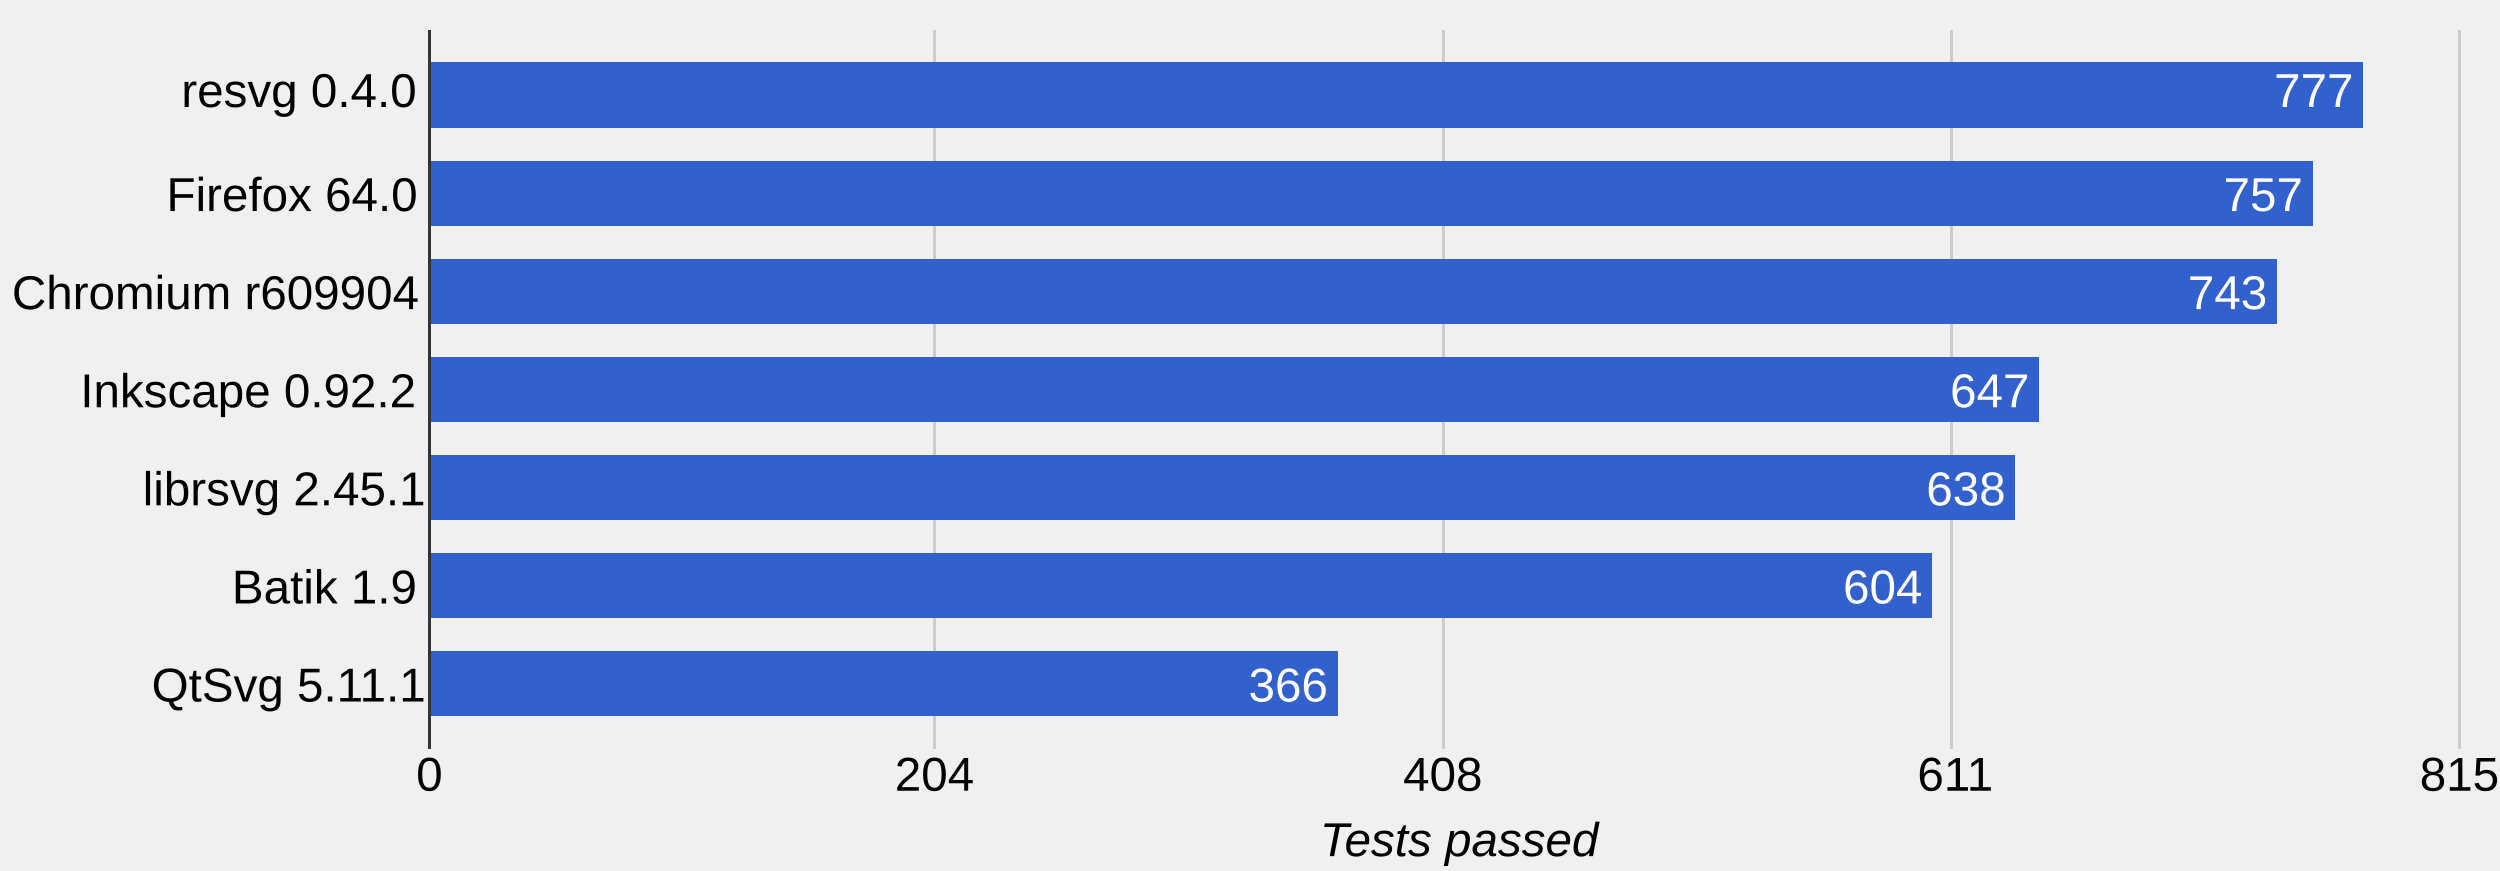
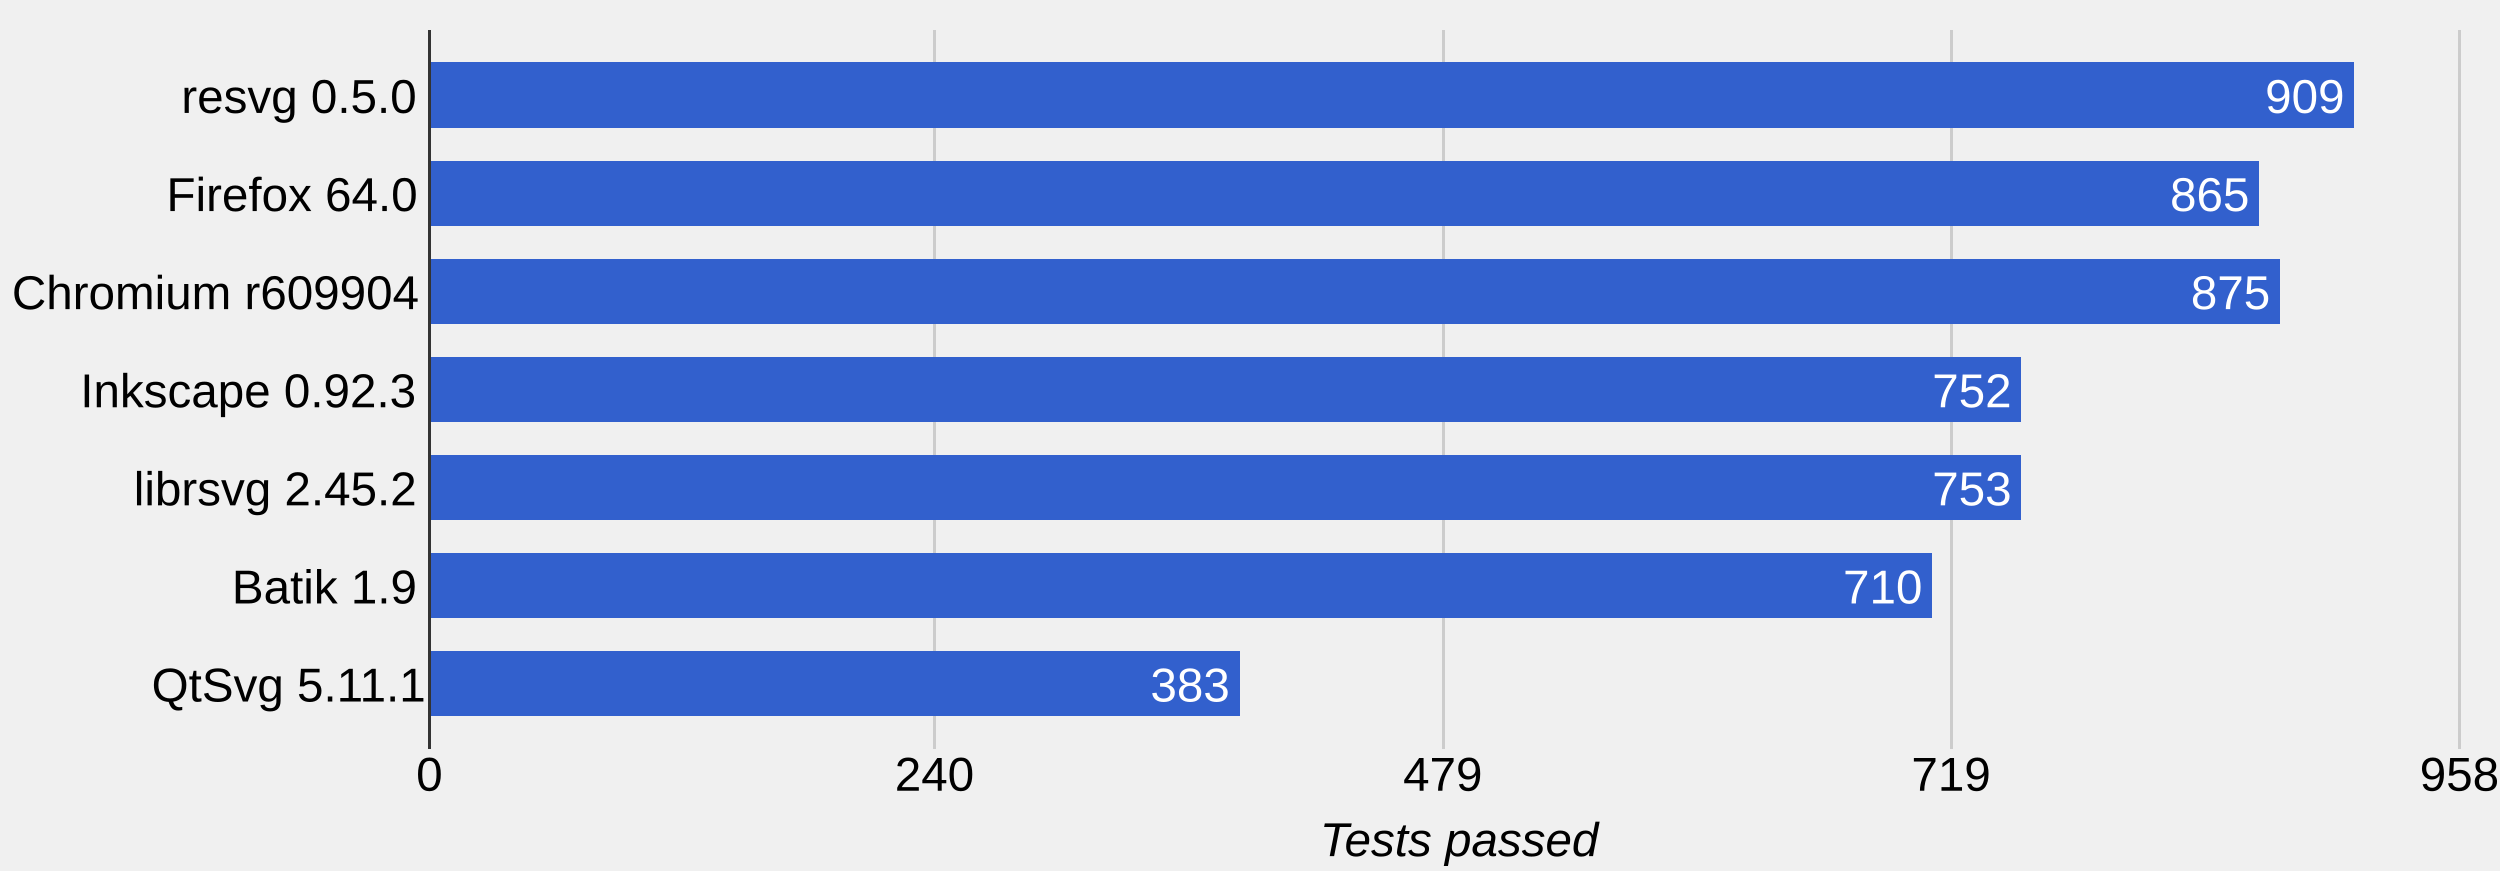
<svg xmlns="http://www.w3.org/2000/svg" height="293" shape-rendering="crispEdges" width="841">
-   <text font-family="Arial" font-size="16" x="61" y="36">resvg 0.4.0</text>
+   <text font-family="Arial" font-size="16" x="61" y="38">resvg 0.5.0</text>
  <text font-family="Arial" font-size="16" x="56" y="71">Firefox 64.0</text>
  <text font-family="Arial" font-size="16" x="4" y="104">Chromium r609904</text>
-   <text font-family="Arial" font-size="16" x="27" y="137">Inkscape 0.92.2</text>
-   <text font-family="Arial" font-size="16" x="48" y="170">librsvg 2.45.1</text>
+   <text font-family="Arial" font-size="16" x="27" y="137">Inkscape 0.92.3</text>
+   <text font-family="Arial" font-size="16" x="45" y="170">librsvg 2.45.2</text>
  <text font-family="Arial" font-size="16" x="78" y="203">Batik 1.9</text>
  <text font-family="Arial" font-size="16" x="51" y="236">QtSvg 5.11.1</text>
  <rect fill="#ccc" height="242" width="1" x="144" y="10" />
  <text fill="#000" font-family="Arial" font-size="16" x="140" y="266">0</text>
  <rect fill="#ccc" height="242" width="1" x="314" y="10" />
-   <text fill="#000" font-family="Arial" font-size="16" x="301" y="266">204</text>
+   <text fill="#000" font-family="Arial" font-size="16" x="301" y="266">240</text>
  <rect fill="#ccc" height="242" width="1" x="485" y="10" />
-   <text fill="#000" font-family="Arial" font-size="16" x="472" y="266">408</text>
+   <text fill="#000" font-family="Arial" font-size="16" x="472" y="266">479</text>
  <rect fill="#ccc" height="242" width="1" x="656" y="10" />
-   <text fill="#000" font-family="Arial" font-size="16" x="645" y="266">611</text>
+   <text fill="#000" font-family="Arial" font-size="16" x="643" y="266">719</text>
  <rect fill="#ccc" height="242" width="1" x="827" y="10" />
-   <text fill="#000" font-family="Arial" font-size="16" x="814" y="266">815</text>
-   <rect fill="#3260cd" height="22" width="651" x="144" y="21" />
-   <text fill="#fff" font-family="Arial" font-size="16" x="765" y="36">777</text>
-   <rect fill="#3260cd" height="22" width="634" x="144" y="54" />
-   <text fill="#fff" font-family="Arial" font-size="16" x="748" y="71">757</text>
-   <rect fill="#3260cd" height="22" width="622" x="144" y="87" />
-   <text fill="#fff" font-family="Arial" font-size="16" x="736" y="104">743</text>
-   <rect fill="#3260cd" height="22" width="542" x="144" y="120" />
-   <text fill="#fff" font-family="Arial" font-size="16" x="656" y="137">647</text>
-   <rect fill="#3260cd" height="22" width="534" x="144" y="153" />
-   <text fill="#fff" font-family="Arial" font-size="16" x="648" y="170">638</text>
+   <text fill="#000" font-family="Arial" font-size="16" x="814" y="266">958</text>
+   <rect fill="#3260cd" height="22" width="648" x="144" y="21" />
+   <text fill="#fff" font-family="Arial" font-size="16" x="762" y="38">909</text>
+   <rect fill="#3260cd" height="22" width="616" x="144" y="54" />
+   <text fill="#fff" font-family="Arial" font-size="16" x="730" y="71">865</text>
+   <rect fill="#3260cd" height="22" width="623" x="144" y="87" />
+   <text fill="#fff" font-family="Arial" font-size="16" x="737" y="104">875</text>
+   <rect fill="#3260cd" height="22" width="536" x="144" y="120" />
+   <text fill="#fff" font-family="Arial" font-size="16" x="650" y="137">752</text>
+   <rect fill="#3260cd" height="22" width="536" x="144" y="153" />
+   <text fill="#fff" font-family="Arial" font-size="16" x="650" y="170">753</text>
  <rect fill="#3260cd" height="22" width="506" x="144" y="186" />
-   <text fill="#fff" font-family="Arial" font-size="16" x="620" y="203">604</text>
-   <rect fill="#3260cd" height="22" width="306" x="144" y="219" />
-   <text fill="#fff" font-family="Arial" font-size="16" x="420" y="236">366</text>
+   <text fill="#fff" font-family="Arial" font-size="16" x="620" y="203">710</text>
+   <rect fill="#3260cd" height="22" width="273" x="144" y="219" />
+   <text fill="#fff" font-family="Arial" font-size="16" x="387" y="236">383</text>
  <rect fill="#333" height="242" width="1" x="144" y="10" />
  <text font-family="Arial" font-size="16" font-style="italic" x="444" y="288">Tests passed</text>
</svg>
